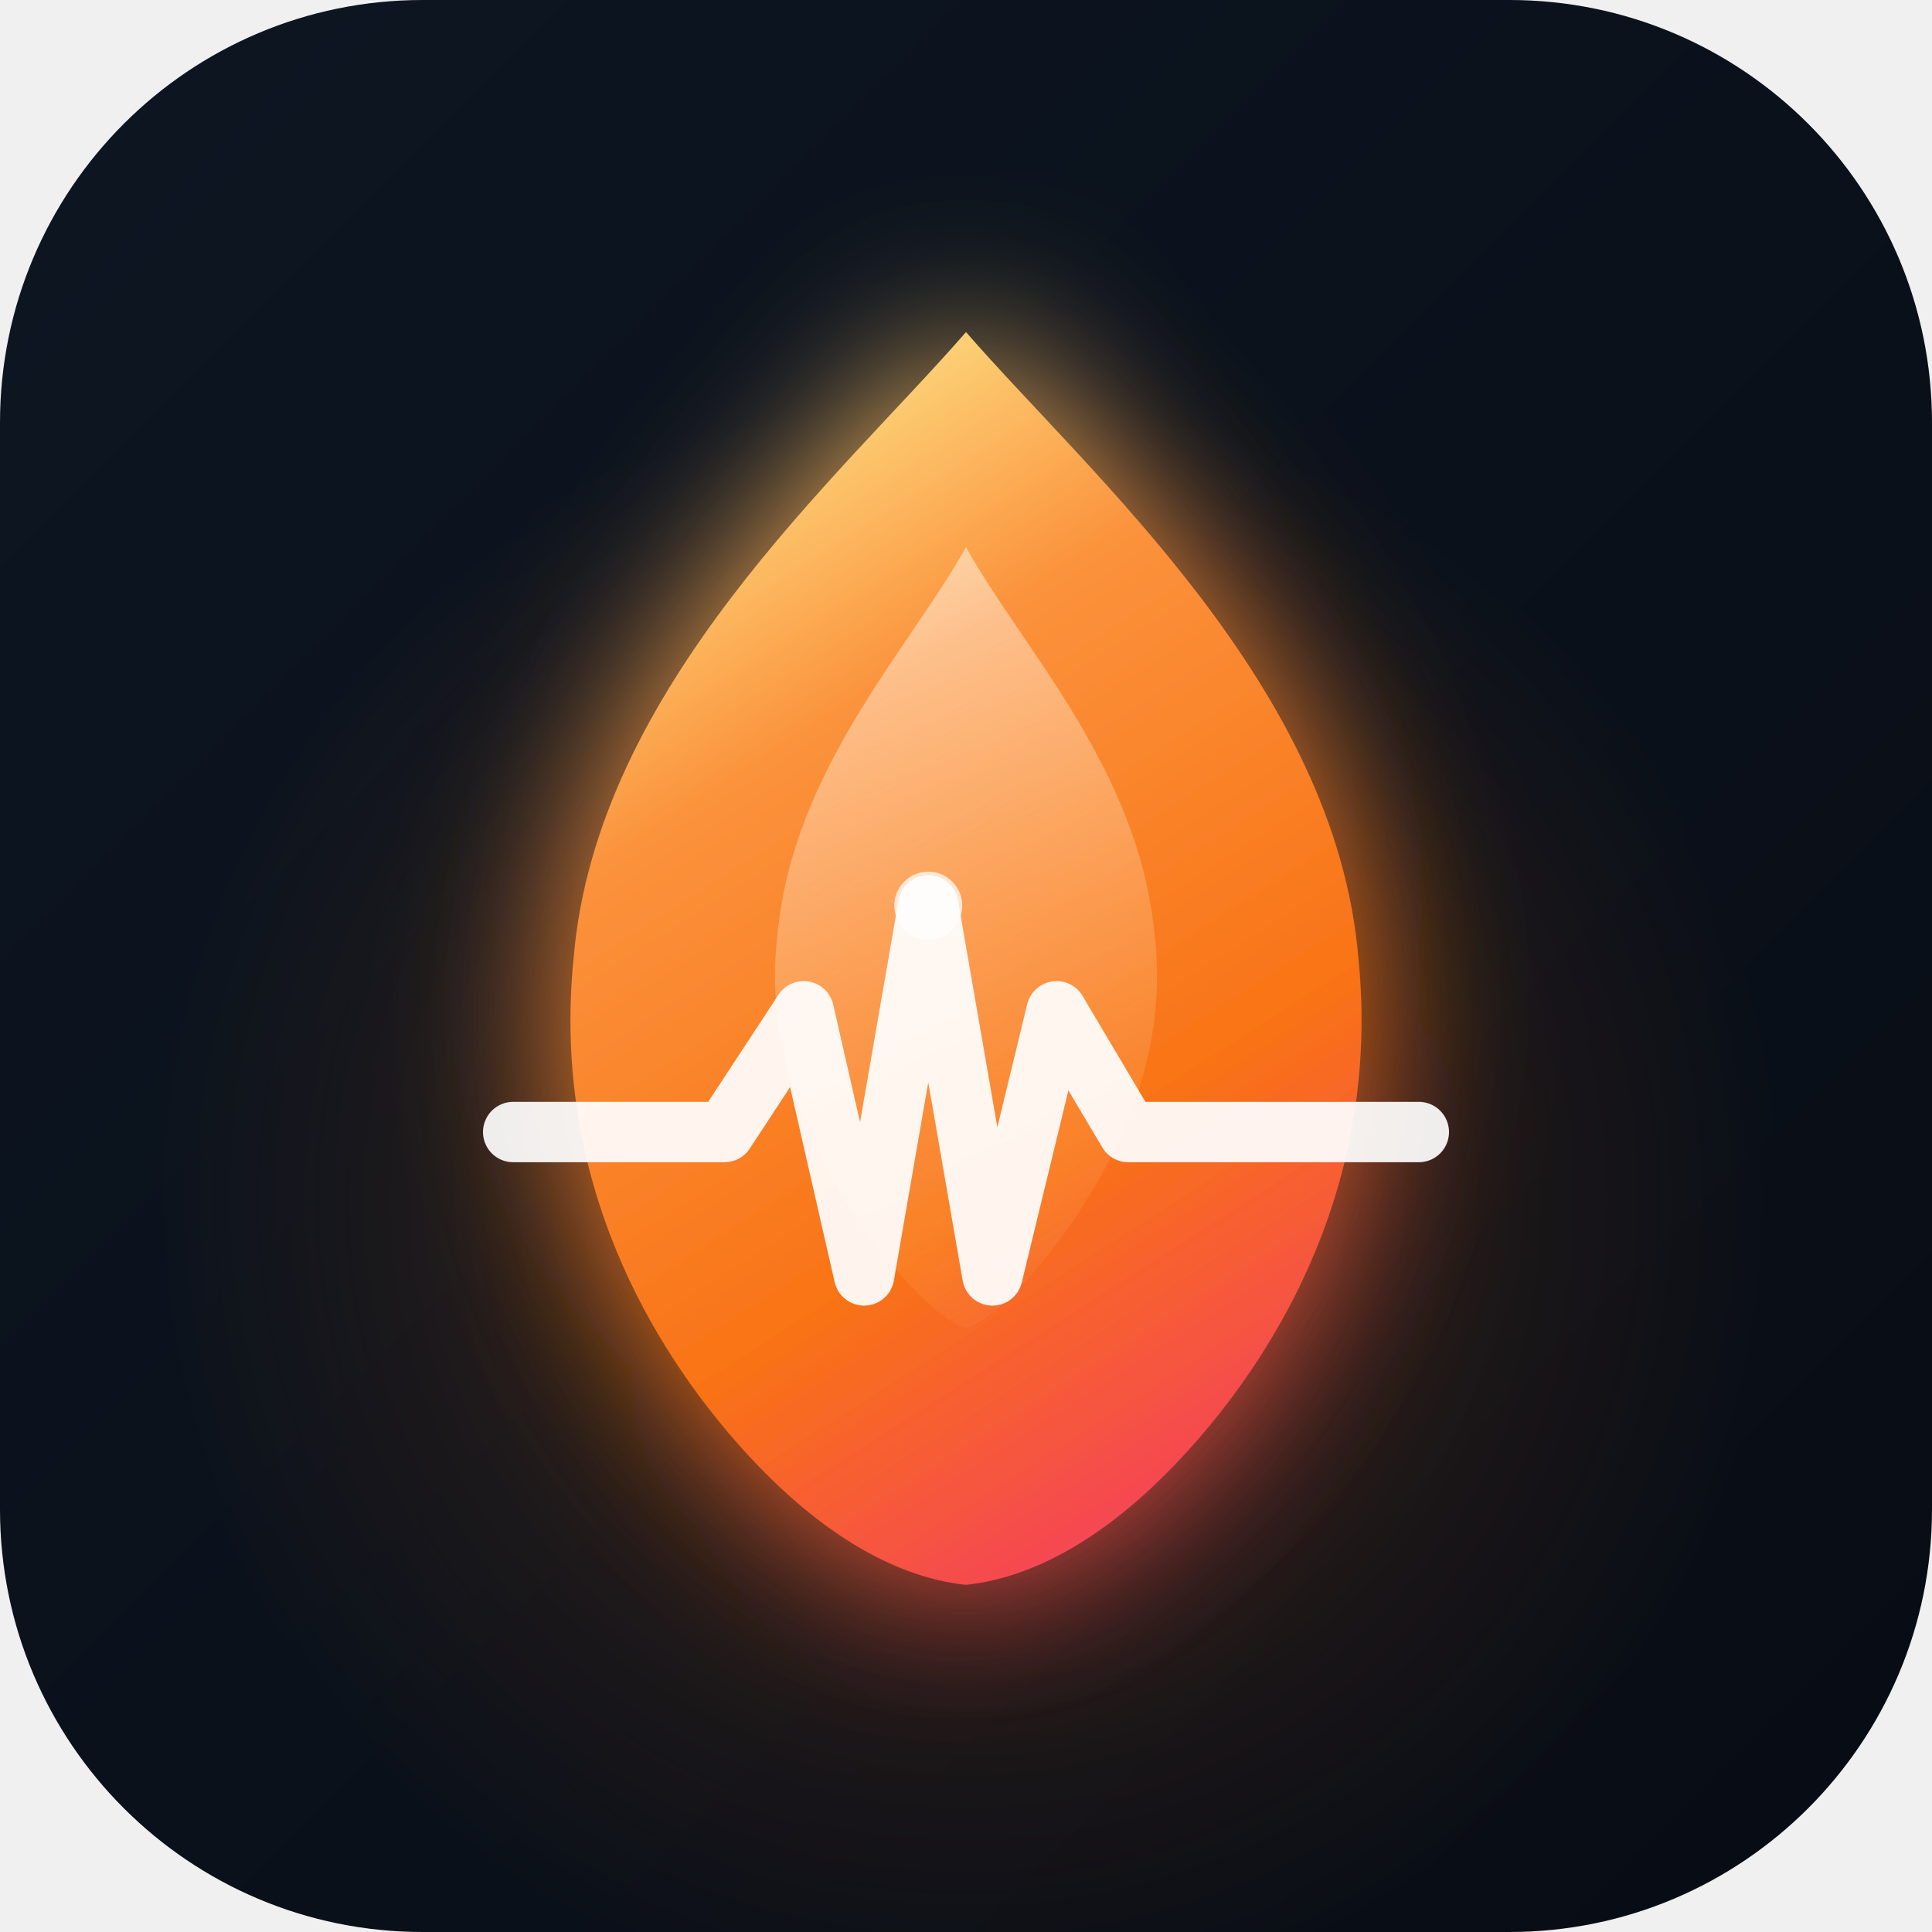
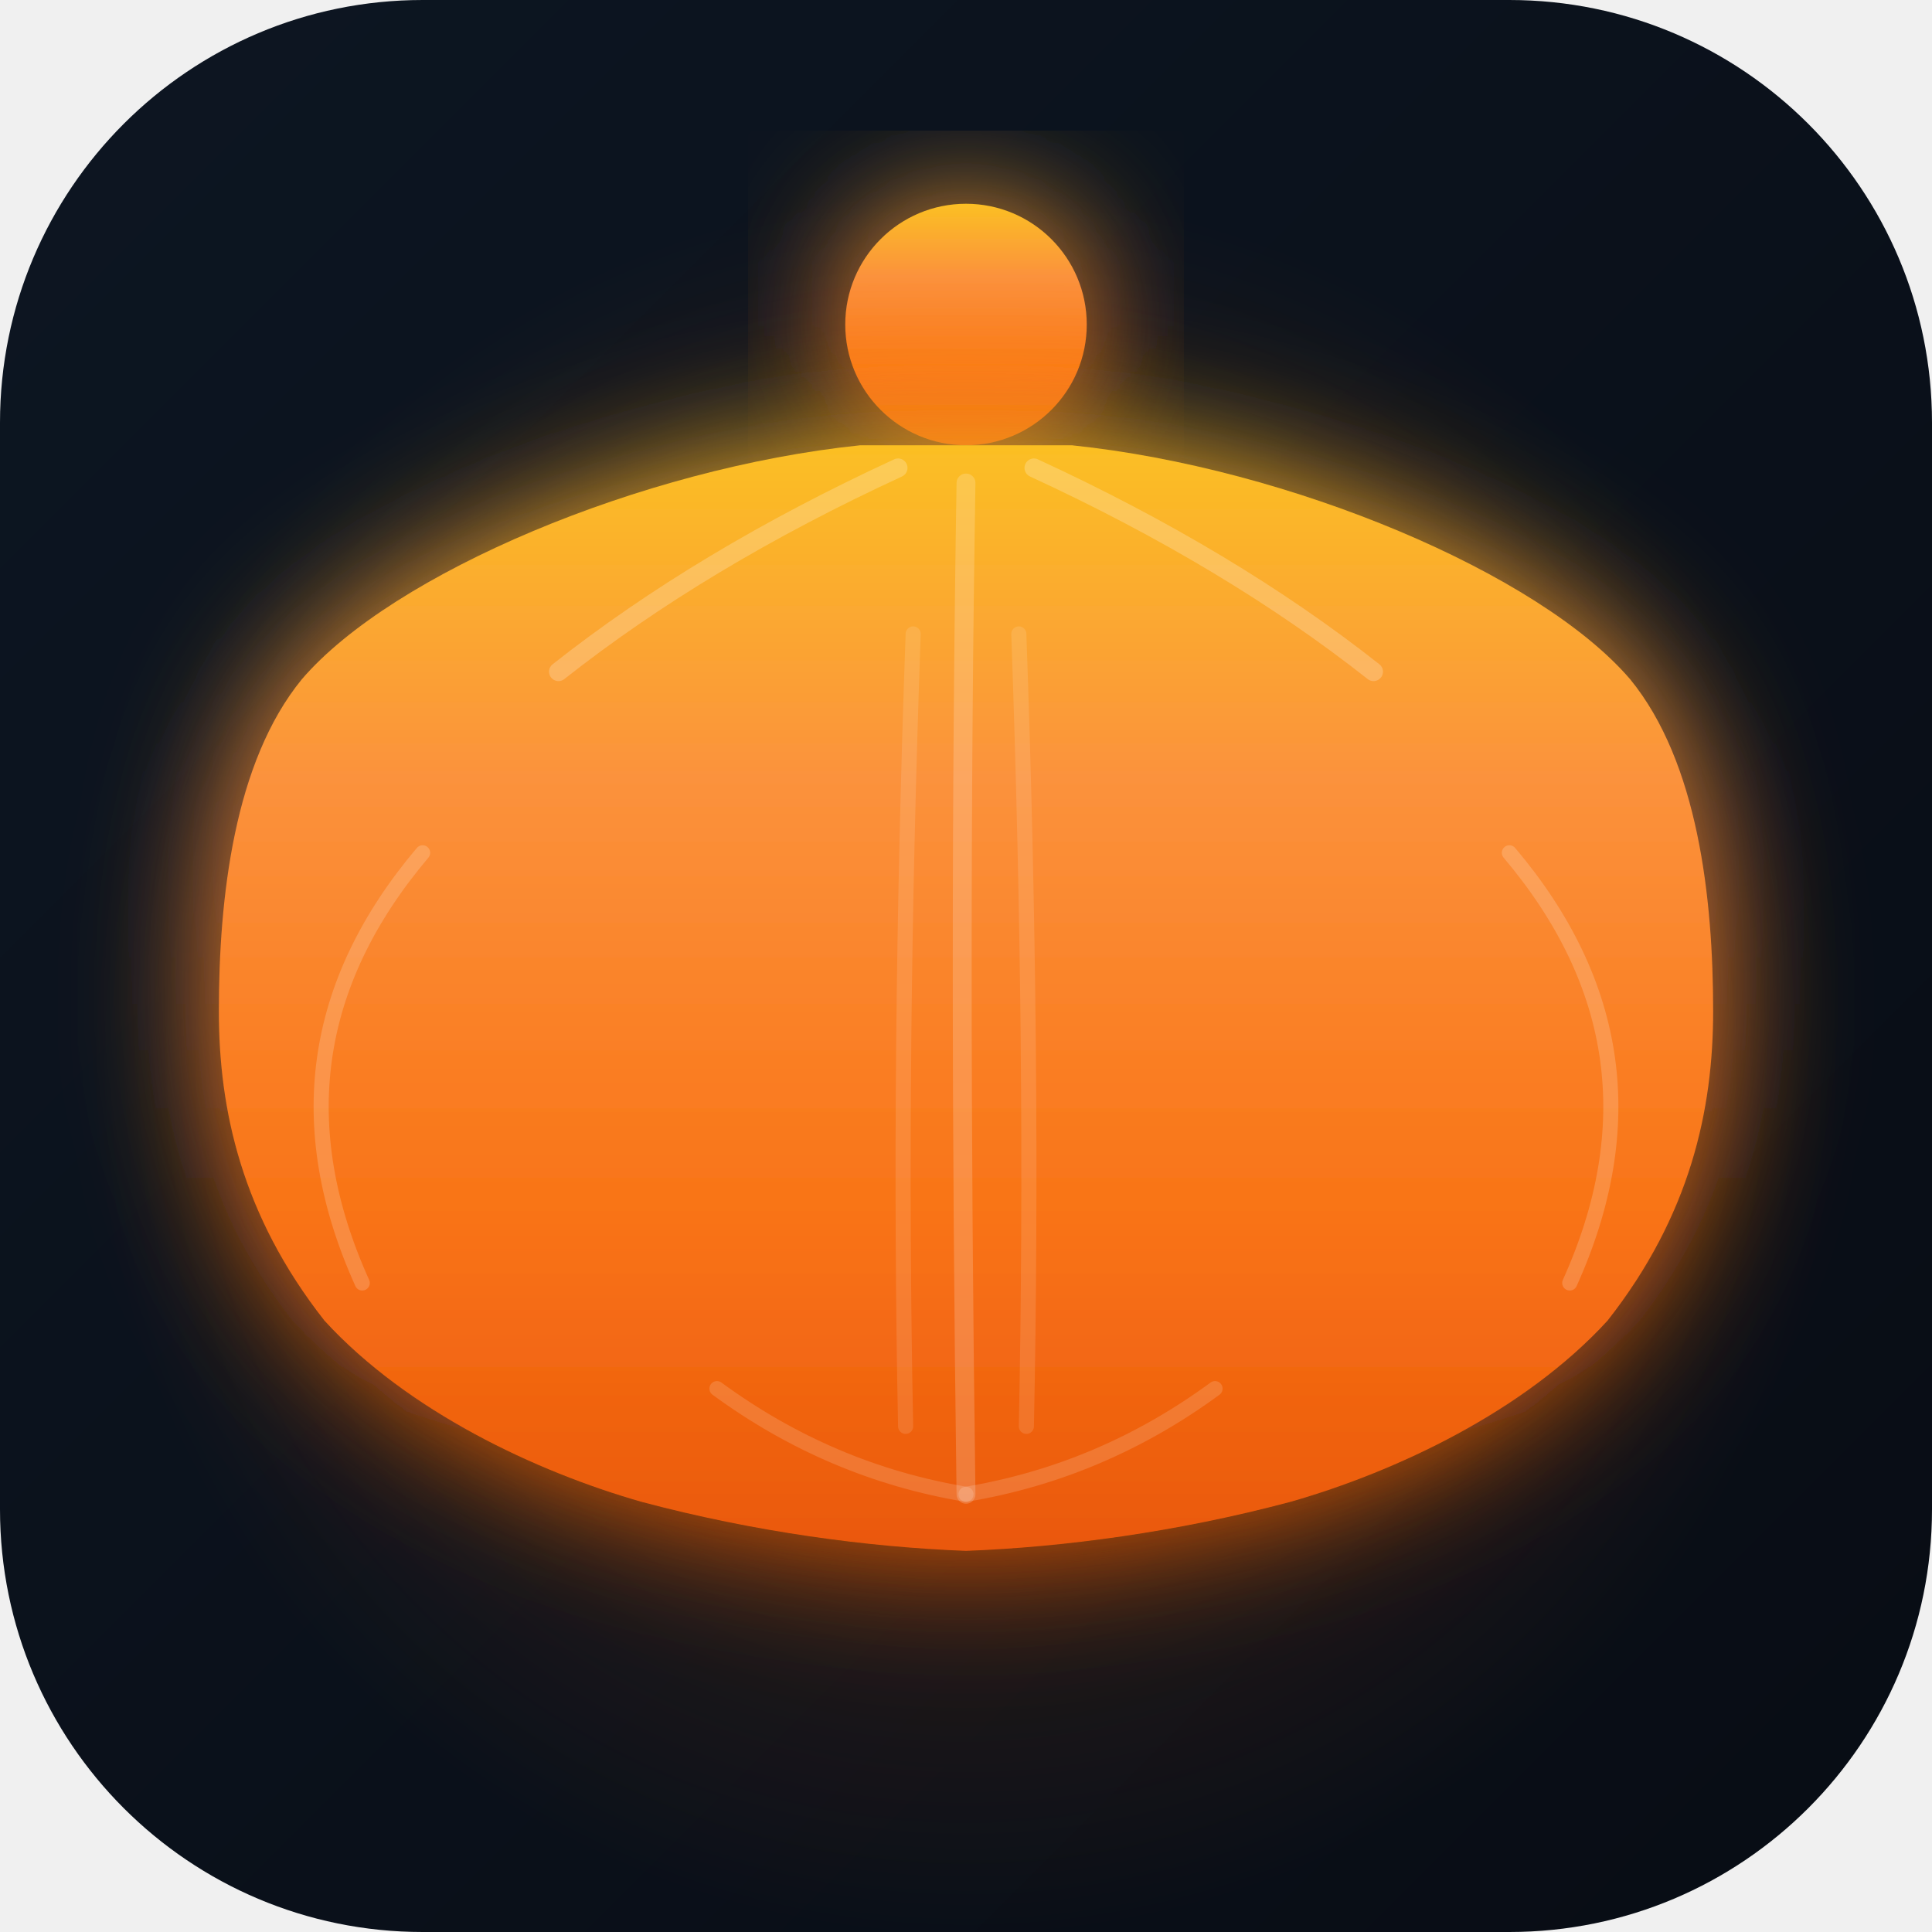
<svg xmlns="http://www.w3.org/2000/svg" viewBox="0 0 512 512">
  <defs>
    <linearGradient id="bg" x1="0" y1="0" x2="1" y2="1">
      <stop offset="0%" stop-color="#0d1622" />
      <stop offset="100%" stop-color="#080c14" />
    </linearGradient>
-     <linearGradient id="flameGrad" x1="0.3" y1="0" x2="0.7" y2="1">
-       <stop offset="0%" stop-color="#fde68a" />
-       <stop offset="28%" stop-color="#fb923c" />
-       <stop offset="68%" stop-color="#f97316" />
-       <stop offset="100%" stop-color="#f43f5e" />
+     <linearGradient id="body" x1="0.5" y1="0" x2="0.5" y2="1">
+       <stop offset="0%" stop-color="#fbbf24" />
+       <stop offset="30%" stop-color="#fb923c" />
+       <stop offset="70%" stop-color="#f97316" />
+       <stop offset="100%" stop-color="#ea580c" />
    </linearGradient>
-     <linearGradient id="coreGrad" x1="0.4" y1="0" x2="0.6" y2="1">
-       <stop offset="0%" stop-color="#fff7ed" stop-opacity="0.55" />
-       <stop offset="100%" stop-color="#fdba74" stop-opacity="0.08" />
-     </linearGradient>
-     <radialGradient id="ambient" cx="50%" cy="62%" r="42%">
-       <stop offset="0%" stop-color="#f97316" stop-opacity="0.22" />
+     <radialGradient id="ambient" cx="50%" cy="55%" r="45%">
+       <stop offset="0%" stop-color="#f97316" stop-opacity="0.25" />
      <stop offset="100%" stop-color="#f97316" stop-opacity="0" />
    </radialGradient>
-     <filter id="glowF" x="-45%" y="-35%" width="190%" height="170%">
-       <feGaussianBlur stdDeviation="22" result="blur" />
+     <filter id="glow" x="-40%" y="-30%" width="180%" height="160%">
+       <feGaussianBlur stdDeviation="18" result="b" />
      <feMerge>
-         <feMergeNode in="blur" />
+         <feMergeNode in="b" />
        <feMergeNode in="SourceGraphic" />
      </feMerge>
    </filter>
-     <clipPath id="iconClip">
+     <clipPath id="clip">
      <rect width="512" height="512" rx="112" />
    </clipPath>
  </defs>
  <rect width="512" height="512" rx="112" fill="url(#bg)" />
  <rect width="512" height="512" rx="112" fill="url(#ambient)" />
-   <g clip-path="url(#iconClip)">
-     <path d="M256 88          C289 126, 354 182, 360 254          C366 314, 338 358, 317 382          C296 406, 275 418, 256 420          C237 418, 216 406, 195 382          C174 358, 146 314, 152 254          C158 182, 223 126, 256 88Z" fill="url(#flameGrad)" filter="url(#glowF)" />
-     <path d="M256 145          C271 172, 302 204, 306 248          C310 282, 294 310, 282 327          C271 342, 262 350, 256 352          C250 350, 241 342, 230 327          C218 310, 202 282, 206 248          C210 204, 241 172, 256 145Z" fill="url(#coreGrad)" />
-     <path d="M136 300          L192 300          L213 268          L229 338          L246 240          L263 338          L280 268          L299 300          L376 300" fill="none" stroke="white" stroke-width="16" stroke-linecap="round" stroke-linejoin="round" opacity="0.92" />
-     <circle cx="246" cy="240" r="9" fill="white" opacity="0.75" />
+   <g clip-path="url(#clip)">
+     <circle cx="256" cy="86" r="32" fill="url(#body)" filter="url(#glow)" />
+     <path d="M 228 118          C 170 124, 104 152, 80 180          C 62 202, 58 238, 58 268          C 58 294, 64 322, 86 350          C 108 374, 142 390, 170 398          C 200 406, 230 410, 256 411          C 282 410, 312 406, 342 398          C 370 390, 404 374, 426 350          C 448 322, 454 294, 454 268          C 454 238, 450 202, 432 180          C 408 152, 342 124, 284 118          Z" fill="url(#body)" filter="url(#glow)" />
+     <path d="M 256 128 Q 254 250, 256 396" fill="none" stroke="rgba(255,255,255,0.18)" stroke-width="5" stroke-linecap="round" />
+     <path d="M 238 124 Q 186 148, 148 178" fill="none" stroke="rgba(255,255,255,0.22)" stroke-width="5" stroke-linecap="round" />
+     <path d="M 274 124 Q 326 148, 364 178" fill="none" stroke="rgba(255,255,255,0.22)" stroke-width="5" stroke-linecap="round" />
+     <path d="M 112 226 Q 68 278, 96 340" fill="none" stroke="rgba(255,255,255,0.18)" stroke-width="4" stroke-linecap="round" />
+     <path d="M 400 226 Q 444 278, 416 340" fill="none" stroke="rgba(255,255,255,0.18)" stroke-width="4" stroke-linecap="round" />
+     <path d="M 242 168 Q 238 280, 240 378" fill="none" stroke="rgba(255,255,255,0.12)" stroke-width="4" stroke-linecap="round" />
+     <path d="M 270 168 Q 274 280, 272 378" fill="none" stroke="rgba(255,255,255,0.12)" stroke-width="4" stroke-linecap="round" />
+     <path d="M 190 368 Q 220 390, 256 396" fill="none" stroke="rgba(255,255,255,0.15)" stroke-width="4" stroke-linecap="round" />
+     <path d="M 322 368 Q 292 390, 256 396" fill="none" stroke="rgba(255,255,255,0.15)" stroke-width="4" stroke-linecap="round" />
  </g>
</svg>
